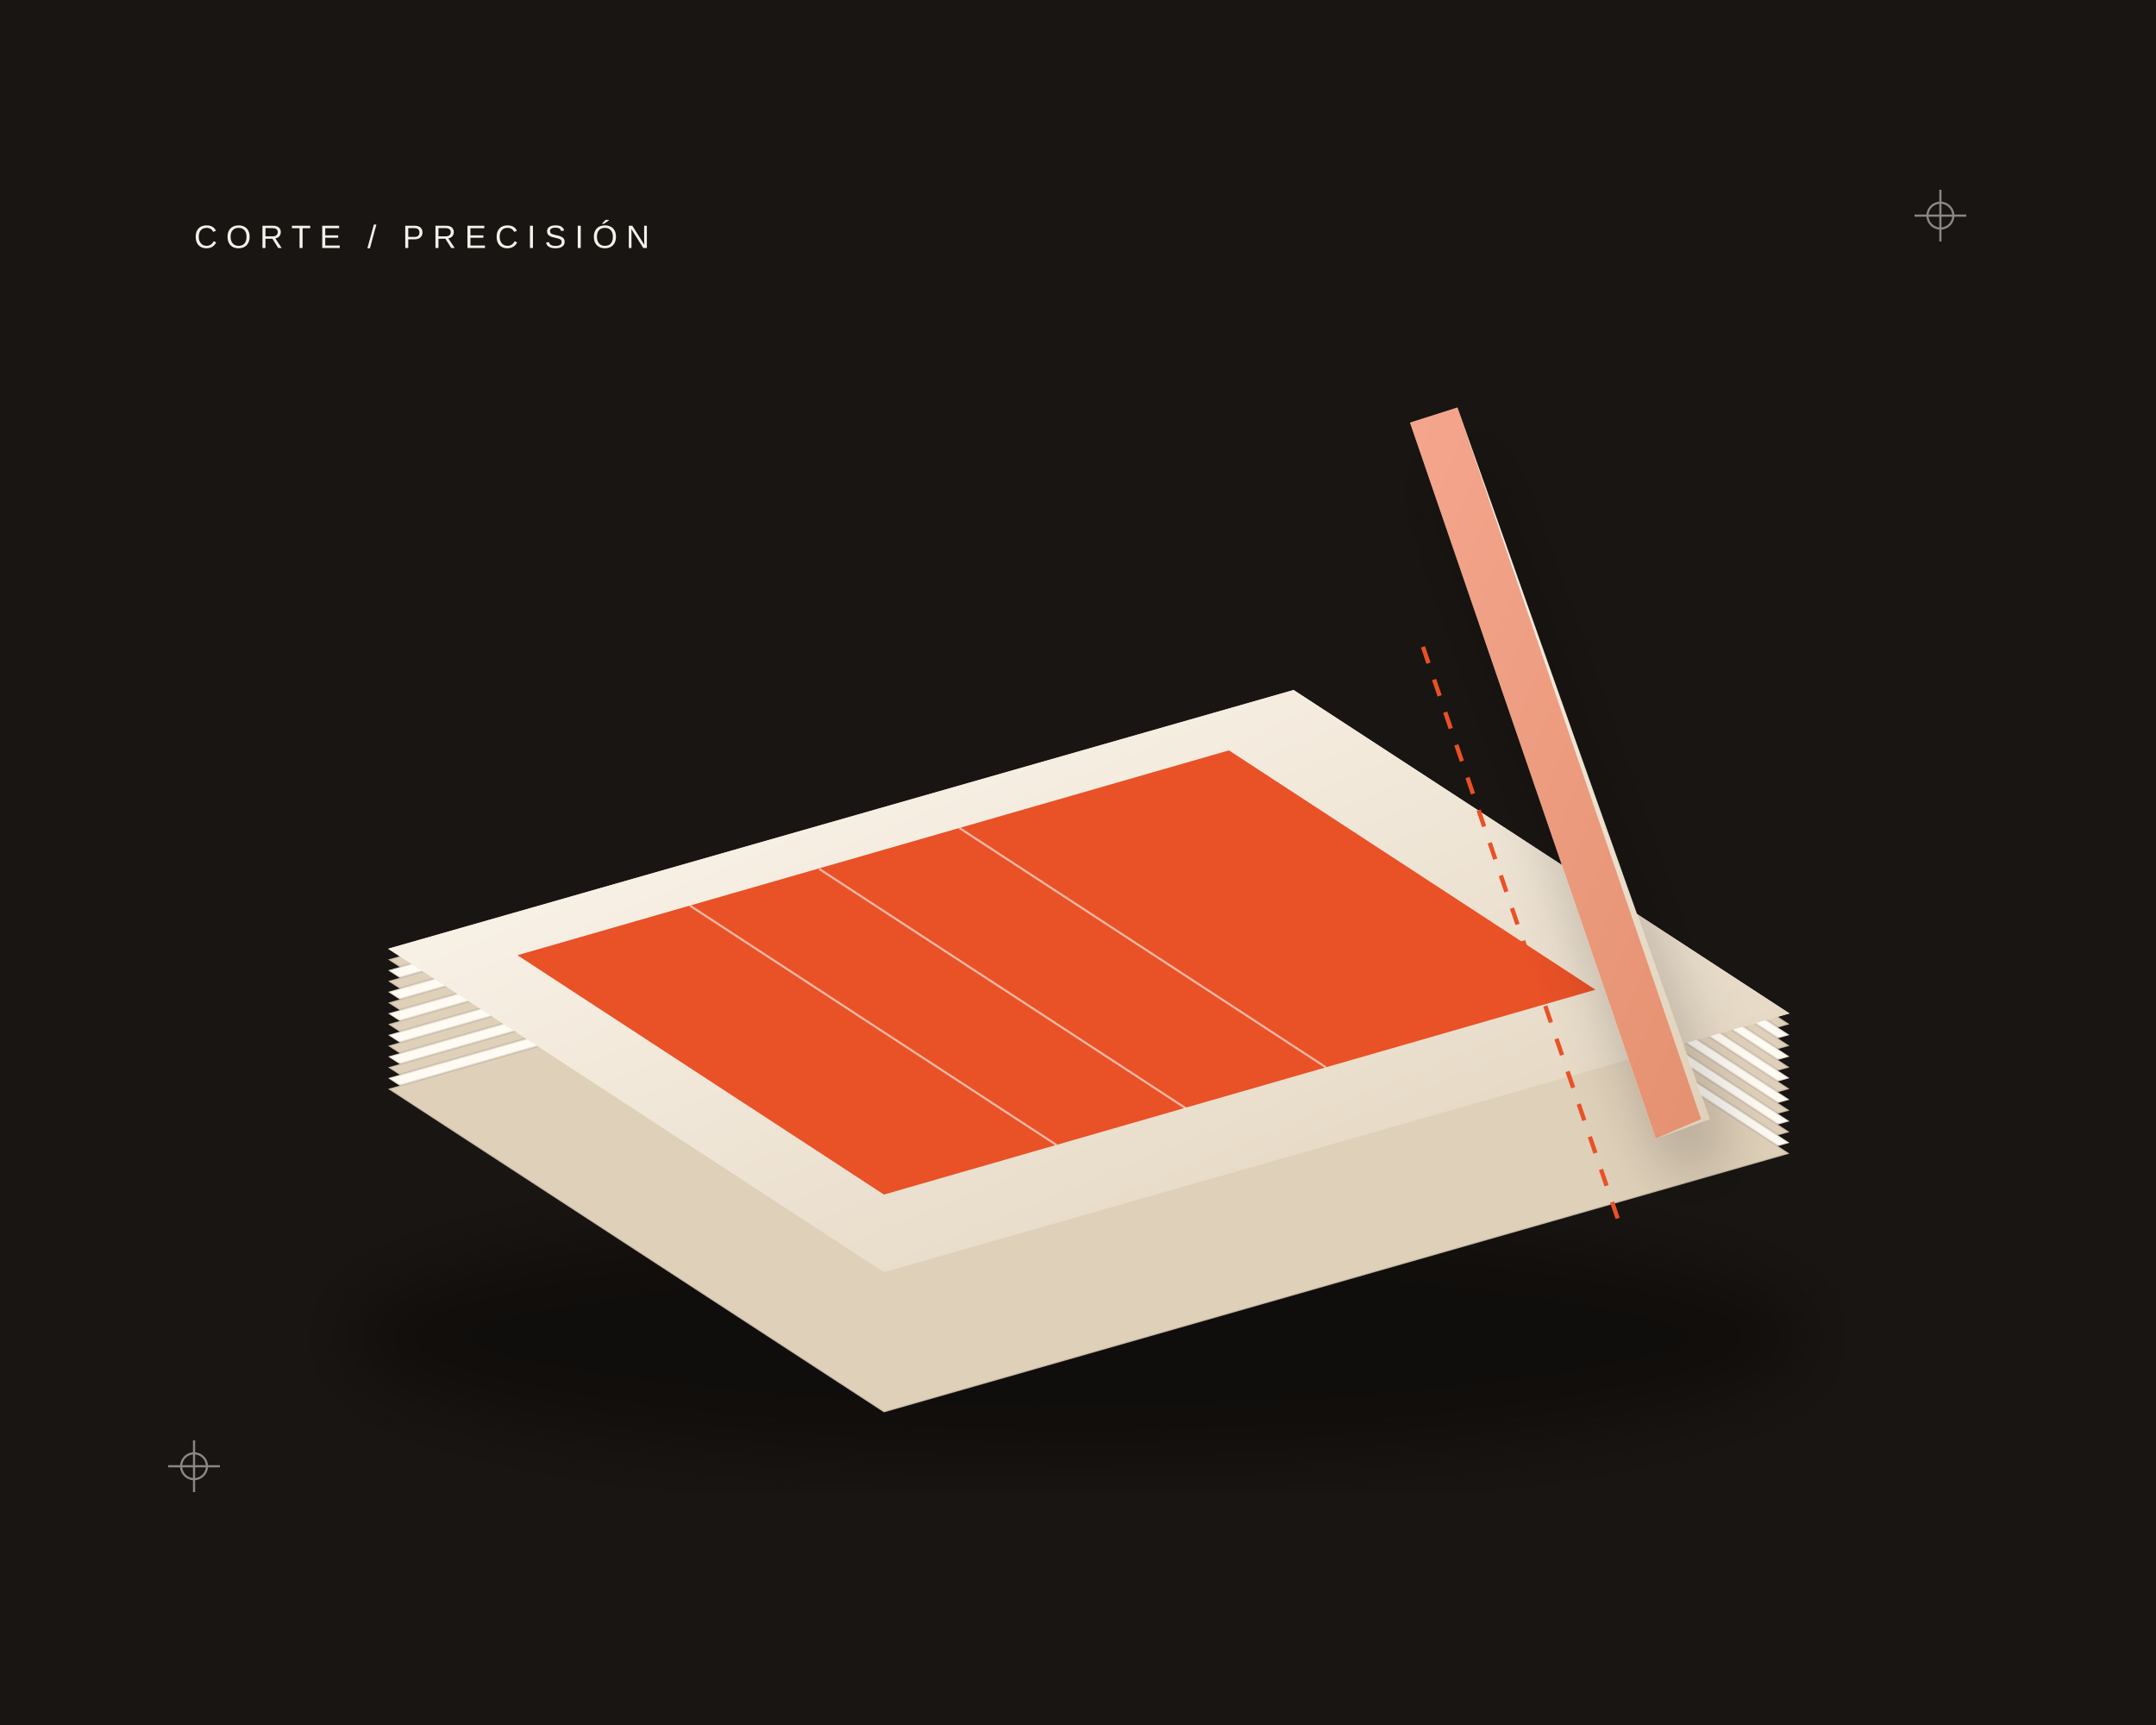
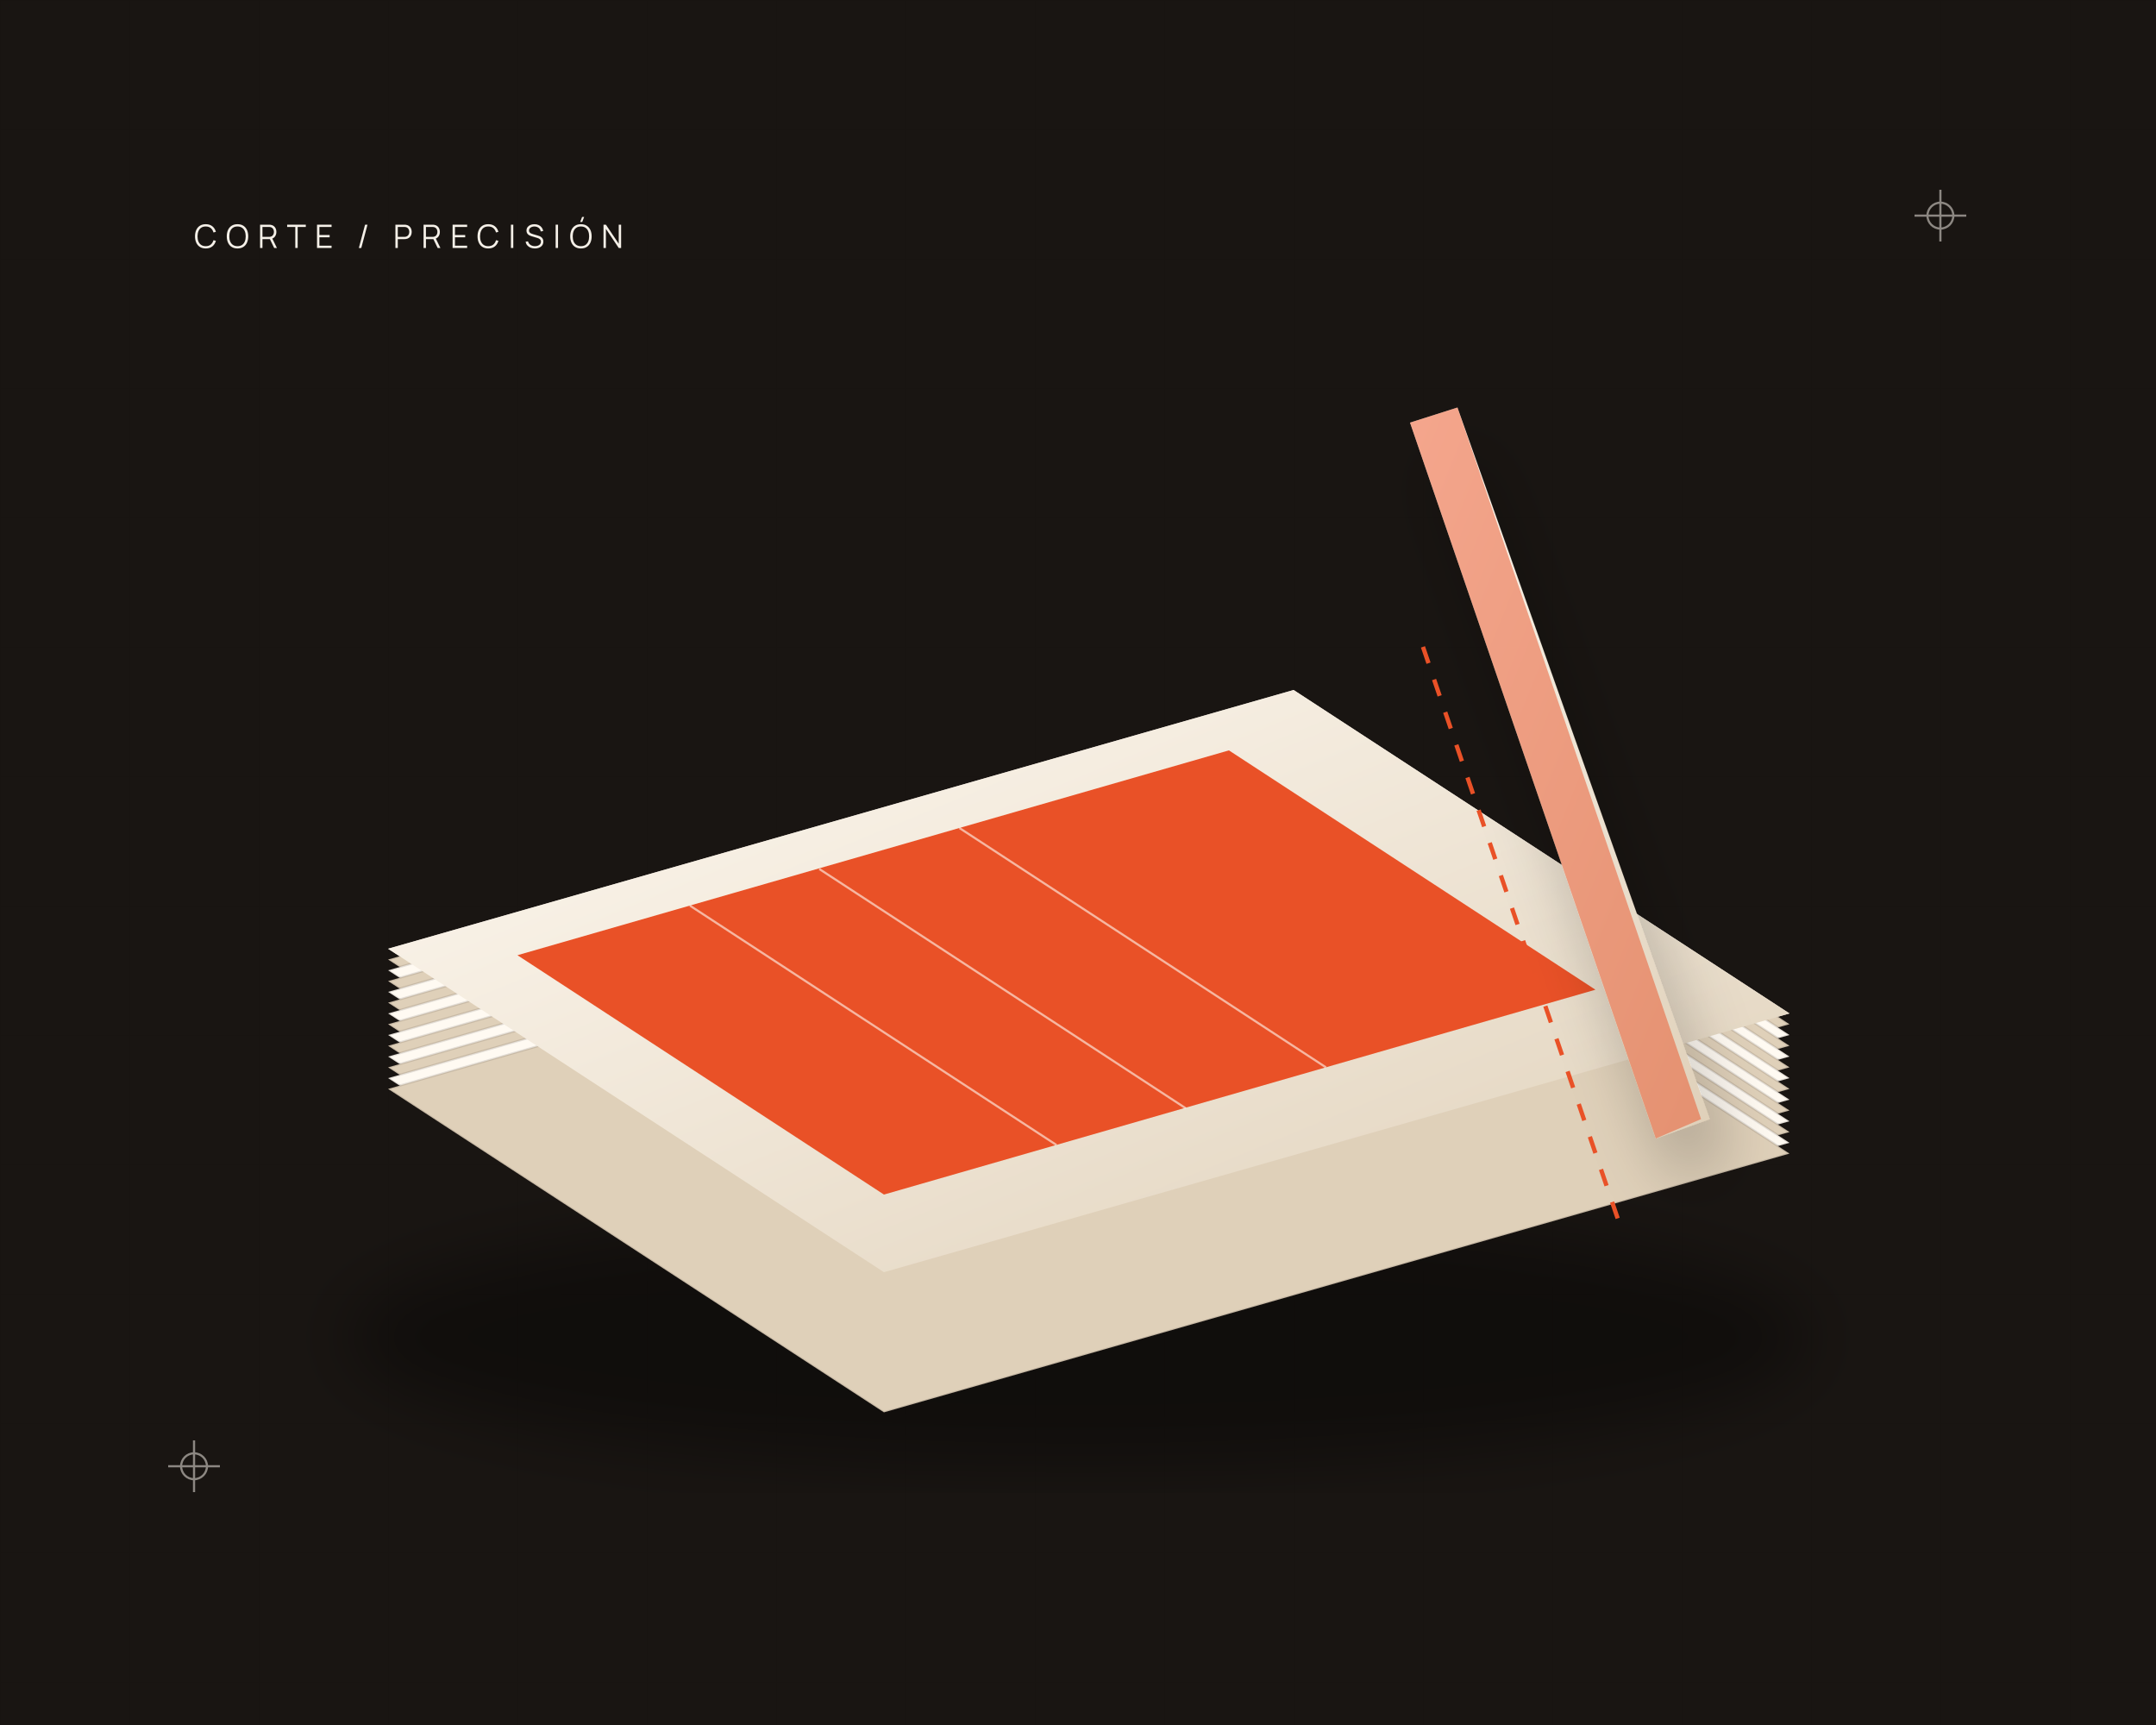
<svg xmlns="http://www.w3.org/2000/svg" viewBox="0 0 1000 800" fill="none" role="img">
  <defs>
    <linearGradient id="paper" x1="0" y1="0" x2="1" y2="1">
      <stop stop-color="#fffaf2" />
      <stop offset="1" stop-color="#dfd0b9" />
    </linearGradient>
    <linearGradient id="orange" x1="0" y1="0" x2="1" y2="1">
      <stop stop-color="#f7ba66" />
      <stop offset=".45" stop-color="#e95127" />
      <stop offset="1" stop-color="#832c20" />
    </linearGradient>
    <radialGradient id="floor">
      <stop stop-color="#dfd0b9" />
      <stop offset="1" stop-color="#191512" />
    </radialGradient>
    <filter id="shadow" x="-60%" y="-60%" width="220%" height="240%">
      <feDropShadow dx="9" dy="20" stdDeviation="15" flood-color="#191512" flood-opacity=".24" />
    </filter>
    <filter id="soft">
      <feGaussianBlur stdDeviation="16" />
    </filter>
    <pattern id="grid" width="60" height="60" patternUnits="userSpaceOnUse">
      <path d="M60 0H0v60" stroke="#191512" stroke-opacity=".035" />
    </pattern>
  </defs>
  <rect width="100%" height="100%" fill="#191512" />
  <rect width="100%" height="100%" fill="url(#grid)" />
  <ellipse cx="500" cy="620" rx="340" ry="60" fill="#000" opacity=".35" filter="url(#soft)" />
  <path d="m180 440 420-120 230 150-420 120Z" fill="#fffaf2" stroke="#191512" stroke-opacity=".12" />
  <path d="m180 445 420-120 230 150-420 120Z" fill="#dfd0b9" stroke="#191512" stroke-opacity=".12" />
  <path d="m180 450 420-120 230 150-420 120Z" fill="#fffaf2" stroke="#191512" stroke-opacity=".12" />
  <path d="m180 455 420-120 230 150-420 120Z" fill="#dfd0b9" stroke="#191512" stroke-opacity=".12" />
  <path d="m180 460 420-120 230 150-420 120Z" fill="#fffaf2" stroke="#191512" stroke-opacity=".12" />
  <path d="m180 465 420-120 230 150-420 120Z" fill="#dfd0b9" stroke="#191512" stroke-opacity=".12" />
  <path d="m180 470 420-120 230 150-420 120Z" fill="#fffaf2" stroke="#191512" stroke-opacity=".12" />
  <path d="m180 475 420-120 230 150-420 120Z" fill="#dfd0b9" stroke="#191512" stroke-opacity=".12" />
  <path d="m180 480 420-120 230 150-420 120Z" fill="#fffaf2" stroke="#191512" stroke-opacity=".12" />
  <path d="m180 485 420-120 230 150-420 120Z" fill="#dfd0b9" stroke="#191512" stroke-opacity=".12" />
  <path d="m180 490 420-120 230 150-420 120Z" fill="#fffaf2" stroke="#191512" stroke-opacity=".12" />
  <path d="m180 495 420-120 230 150-420 120Z" fill="#dfd0b9" stroke="#191512" stroke-opacity=".12" />
  <path d="m180 500 420-120 230 150-420 120Z" fill="#fffaf2" stroke="#191512" stroke-opacity=".12" />
  <path d="m180 505 420-120 230 150-420 120Z" fill="#dfd0b9" stroke="#191512" stroke-opacity=".12" />
  <path d="m180 440 420-120 230 150-420 120Z" fill="url(#paper)" />
  <path d="m240 443 330-95 170 111-330 95Z" fill="#e95127" />
  <g stroke="#fffaf2" stroke-opacity=".6">
    <path d="m320 420 170 111m-110-128 170 111m-105-130 170 111" />
  </g>
  <path d="m654 196 22-7 117 330-25 9Z" fill="url(#paper)" filter="url(#shadow)" />
  <path d="m654 196 114 332 21-9-113-330Z" fill="#e95127" opacity=".5" />
  <path d="m660 300 92 270" stroke="#e95127" stroke-dasharray="8 8" stroke-width="2" />
-   <text x="90" y="115" font-family="Arial,Helvetica,sans-serif" font-size="15" fill="#f5f0e8" letter-spacing="4">CORTE / PRECISIÓN</text>
+   <g transform="translate(90 115)" fill="#f5f0e8" data-type-outline="true">
+     <path transform="translate(0 0) scale(0.0075 -0.0075)" d="M723 -30Q508 -30 360 65.5Q212 161 136 330Q60 499 60 720Q60 941 136 1110Q212 1279 360 1374.5Q508 1470 723 1470Q974 1470 1133 1341.5Q1292 1213 1351 997L1201 958Q1155 1129 1036 1229Q917 1329 723 1329Q554 1329 442 1252Q330 1175 273.5 1037.5Q217 900 215 720Q214 540 270.5 403Q327 266 440.5 188.5Q554 111 723 111Q917 111 1036 211.5Q1155 312 1201 482L1351 443Q1292 227 1133 98.5Q974 -30 723 -30Z" />
+     <path transform="translate(14.73 0) scale(0.0075 -0.0075)" d="M723 -30Q508 -30 360 65.5Q212 161 136 330Q60 499 60 720Q60 941 136 1110Q212 1279 360 1374.5Q508 1470 723 1470Q939 1470 1086.5 1374.5Q1234 1279 1310.5 1110Q1387 941 1387 720Q1387 499 1310.5 330Q1234 161 1086.5 65.5Q939 -30 723 -30ZM723 111Q892 111 1005 188Q1118 265 1174.5 402.5Q1231 540 1231 720Q1231 900 1174.5 1037Q1118 1174 1005 1251Q892 1328 723 1329Q554 1329 442 1252Q330 1175 273.5 1037.5Q217 900 216 720Q215 540 271.5 403.5Q328 267 441 189.5Q554 112 723 111Z" />
+     <path transform="translate(29.58 0) scale(0.0075 -0.0075)" d="M140 0L140 1440L696 1440Q717 1440 743.5 1438.5Q770 1437 797 1432Q910 1415 988.5 1353.5Q1067 1292 1107.5 1199Q1148 1106 1148 993Q1148 830 1062 710Q976 590 816 559L765 547L287 547L287 0ZM1012 0L728 586L869 640L1181 0ZM287 687L692 687Q710 687 734 689Q758 691 781 696Q855 712 902.5 757Q950 802 973.5 864Q997 926 997 993Q997 1060 973.5 1122.5Q950 1185 902.5 1230Q855 1275 781 1291Q758 1296 734 1297.5Q710 1299 692 1299L287 1299Z" />
+     <path transform="translate(43.04 0) scale(0.0075 -0.0075)" d="M523 0L523 1299L20 1299L20 1440L1173 1440L1173 1299L670 1299L670 0Z" />
+     <path transform="translate(55.99 0) scale(0.0075 -0.0075)" d="M140 0L140 1440L1040 1440L1040 1299L287 1299L287 801L920 801L920 660L287 660L287 141L1040 141L1040 0Z" />
+     <path transform="translate(75.54 0) scale(0.0075 -0.0075)" d="M504 1440L655 1440L271 0L120 0Z" />
+     <path transform="translate(92.35 0) scale(0.0075 -0.0075)" d="M140 0L140 1440L696 1440Q717 1440 743.5 1438.5Q770 1437 797 1432Q910 1415 988.5 1353.5Q1067 1292 1107.5 1199Q1148 1106 1148 993Q1148 881 1107 788Q1066 695 987.5 633.5Q909 572 797 555Q770 551 743.5 549Q717 547 696 547L287 547L287 0ZM287 687L692 687Q710 687 734 689Q758 691 781 696Q855 712 902.5 757Q950 802 973.5 864Q997 926 997 993Q997 1060 973.5 1122.5Q950 1185 902.5 1230Q855 1275 781 1291Q758 1296 734 1297.5Q710 1299 692 1299L287 1299Z" />
+     <path transform="translate(105.41 0) scale(0.0075 -0.0075)" d="M140 0L140 1440L696 1440Q717 1440 743.5 1438.5Q770 1437 797 1432Q910 1415 988.5 1353.5Q1067 1292 1107.5 1199Q1148 1106 1148 993Q1148 830 1062 710Q976 590 816 559L765 547L287 547L287 0ZM1012 0L728 586L869 640L1181 0ZM287 687L692 687Q710 687 734 689Q758 691 781 696Q855 712 902.5 757Q950 802 973.5 864Q997 926 997 993Q997 1060 973.5 1122.5Q950 1185 902.5 1230Q855 1275 781 1291Q758 1296 734 1297.5Q710 1299 692 1299L287 1299Z" />
+     <path transform="translate(118.87 0) scale(0.0075 -0.0075)" d="M140 0L140 1440L1040 1440L1040 1299L287 1299L287 801L920 801L920 660L287 660L287 141L1040 141L1040 0Z" />
+     <path transform="translate(131.045 0) scale(0.0075 -0.0075)" d="M723 -30Q508 -30 360 65.5Q212 161 136 330Q60 499 60 720Q60 941 136 1110Q212 1279 360 1374.5Q508 1470 723 1470Q974 1470 1133 1341.5Q1292 1213 1351 997L1201 958Q1155 1129 1036 1229Q917 1329 723 1329Q554 1329 442 1252Q330 1175 273.5 1037.5Q217 900 215 720Q214 540 270.5 403Q327 266 440.5 188.5Q554 111 723 111Q917 111 1036 211.5Q1155 312 1201 482L1351 443Q1292 227 1133 98.5Q974 -30 723 -30Z" />
+     <path transform="translate(145.775 0) scale(0.0075 -0.0075)" d="M160 0L160 1440L307 1440L307 0Z" />
+     <path transform="translate(153.275 0) scale(0.0075 -0.0075)" d="M640 -30Q489 -30 368.5 20.5Q248 71 169.5 164Q91 257 67 385L217 410Q253 270 369 190.5Q485 111 646 111Q752 111 836 144.5Q920 178 968 240Q1016 302 1016 387Q1016 443 996 482.5Q976 522 943 548Q910 574 871 591.5Q832 609 795 620L430 729Q364 748 308 777.5Q252 807 210.5 848.5Q169 890 146 946Q123 1002 123 1074Q123 1196 187 1285Q251 1374 362 1422Q473 1470 615 1469Q759 1469 872.5 1418Q986 1367 1060 1272.5Q1134 1178 1158 1049L1004 1021Q989 1115 935 1184Q881 1253 797.5 1290.5Q714 1328 614 1329Q517 1329 441.5 1296.5Q366 1264 322 1208Q278 1152 278 1080Q278 1007 318.5 963Q359 919 418.5 894Q478 869 534 853L816 770Q860 758 919.5 735.5Q979 713 1035.5 671.5Q1092 630 1129 563Q1166 496 1166 393Q1166 293 1126.5 214Q1087 135 1015.5 81Q944 27 848.5 -1.5Q753 -30 640 -30Z" />
+     <path transform="translate(166.52 0) scale(0.0075 -0.0075)" d="M160 0L160 1440L307 1440L307 0Z" />
+     <path transform="translate(174.02 0) scale(0.0075 -0.0075)" d="M804 1610L678 1610L797 1920L923 1920ZM723 -30Q508 -30 360 65.5Q212 161 136 330Q60 499 60 720Q60 941 136 1110Q212 1279 360 1374.5Q508 1470 723 1470Q939 1470 1086.5 1374.5Q1234 1279 1310.5 1110Q1387 941 1387 720Q1387 499 1310.5 330Q1234 161 1086.5 65.5Q939 -30 723 -30ZM723 111Q892 111 1005 188Q1118 265 1174.5 402.5Q1231 540 1231 720Q1231 900 1174.5 1037Q1118 1174 1005 1251Q892 1328 723 1329Q554 1329 442 1252Q330 1175 273.5 1037.5Q217 900 216 720Q215 540 271.5 403.5Q328 267 441 189.5Q554 112 723 111Z" />
+     <path transform="translate(188.87 0) scale(0.0075 -0.0075)" d="M140 0L140 1440L288 1440L1081 260L1081 1440L1229 1440L1229 0L1081 0L288 1181L288 0Z" />
+   </g>
  <g stroke="#fffaf2" stroke-width="1" opacity=".5">
    <path d="M78 680h24M90 668v24" />
    <circle cx="90" cy="680" r="6" fill="none" />
  </g>
  <g stroke="#fffaf2" stroke-width="1" opacity=".5">
    <path d="M888 100h24M900 88v24" />
    <circle cx="900" cy="100" r="6" fill="none" />
  </g>
</svg>
